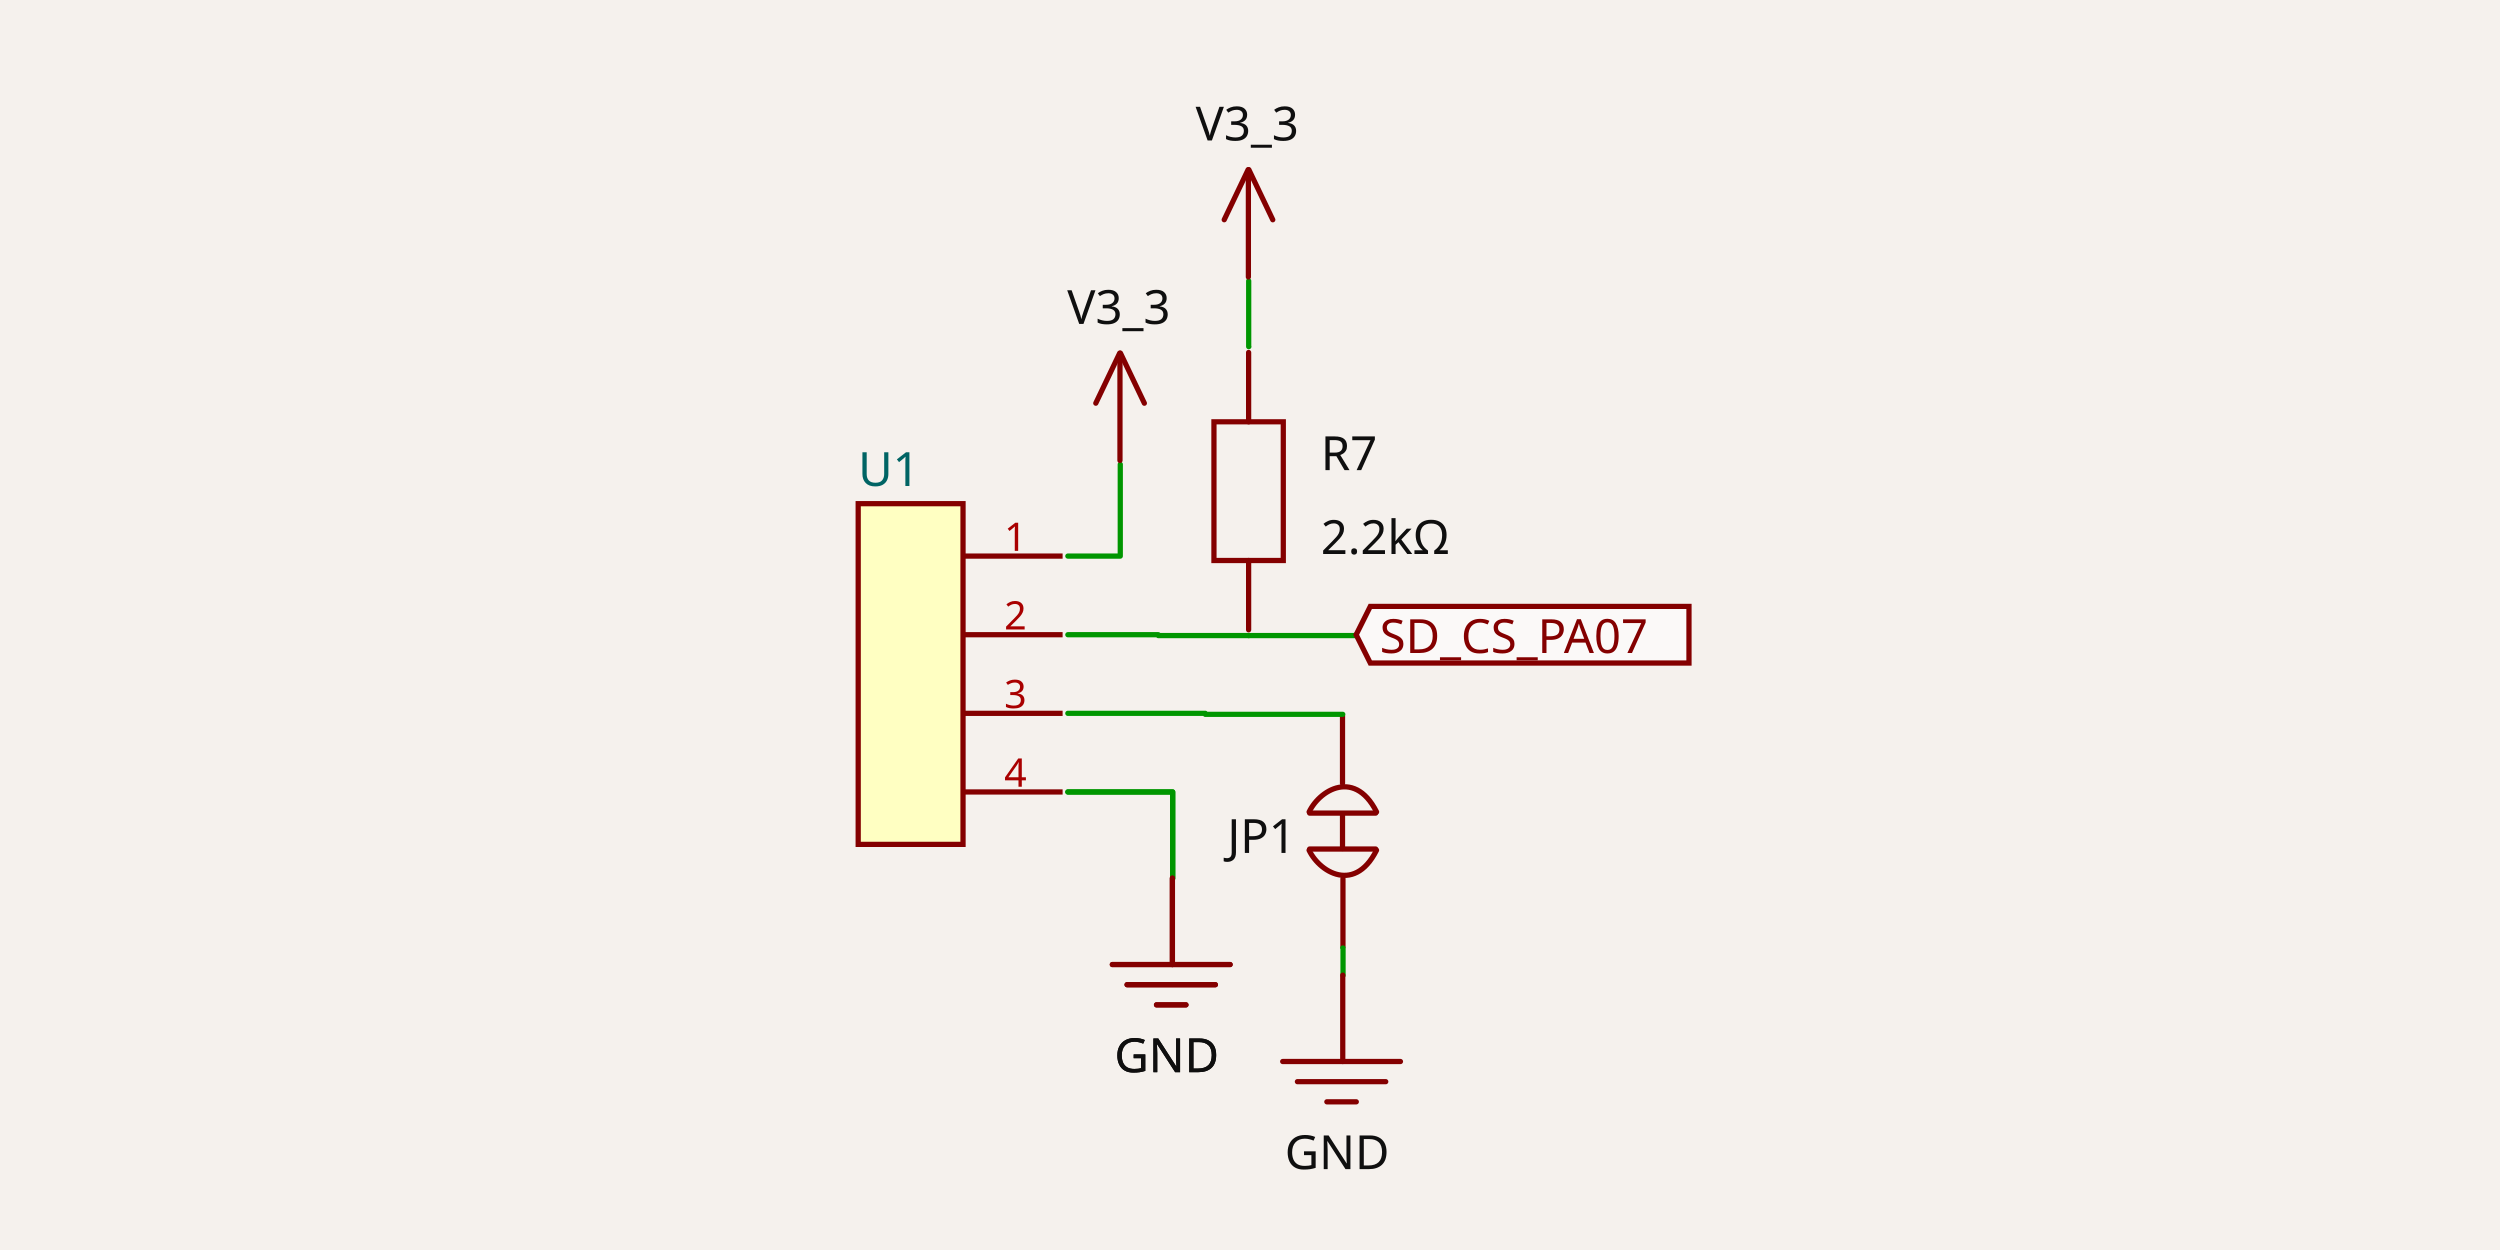
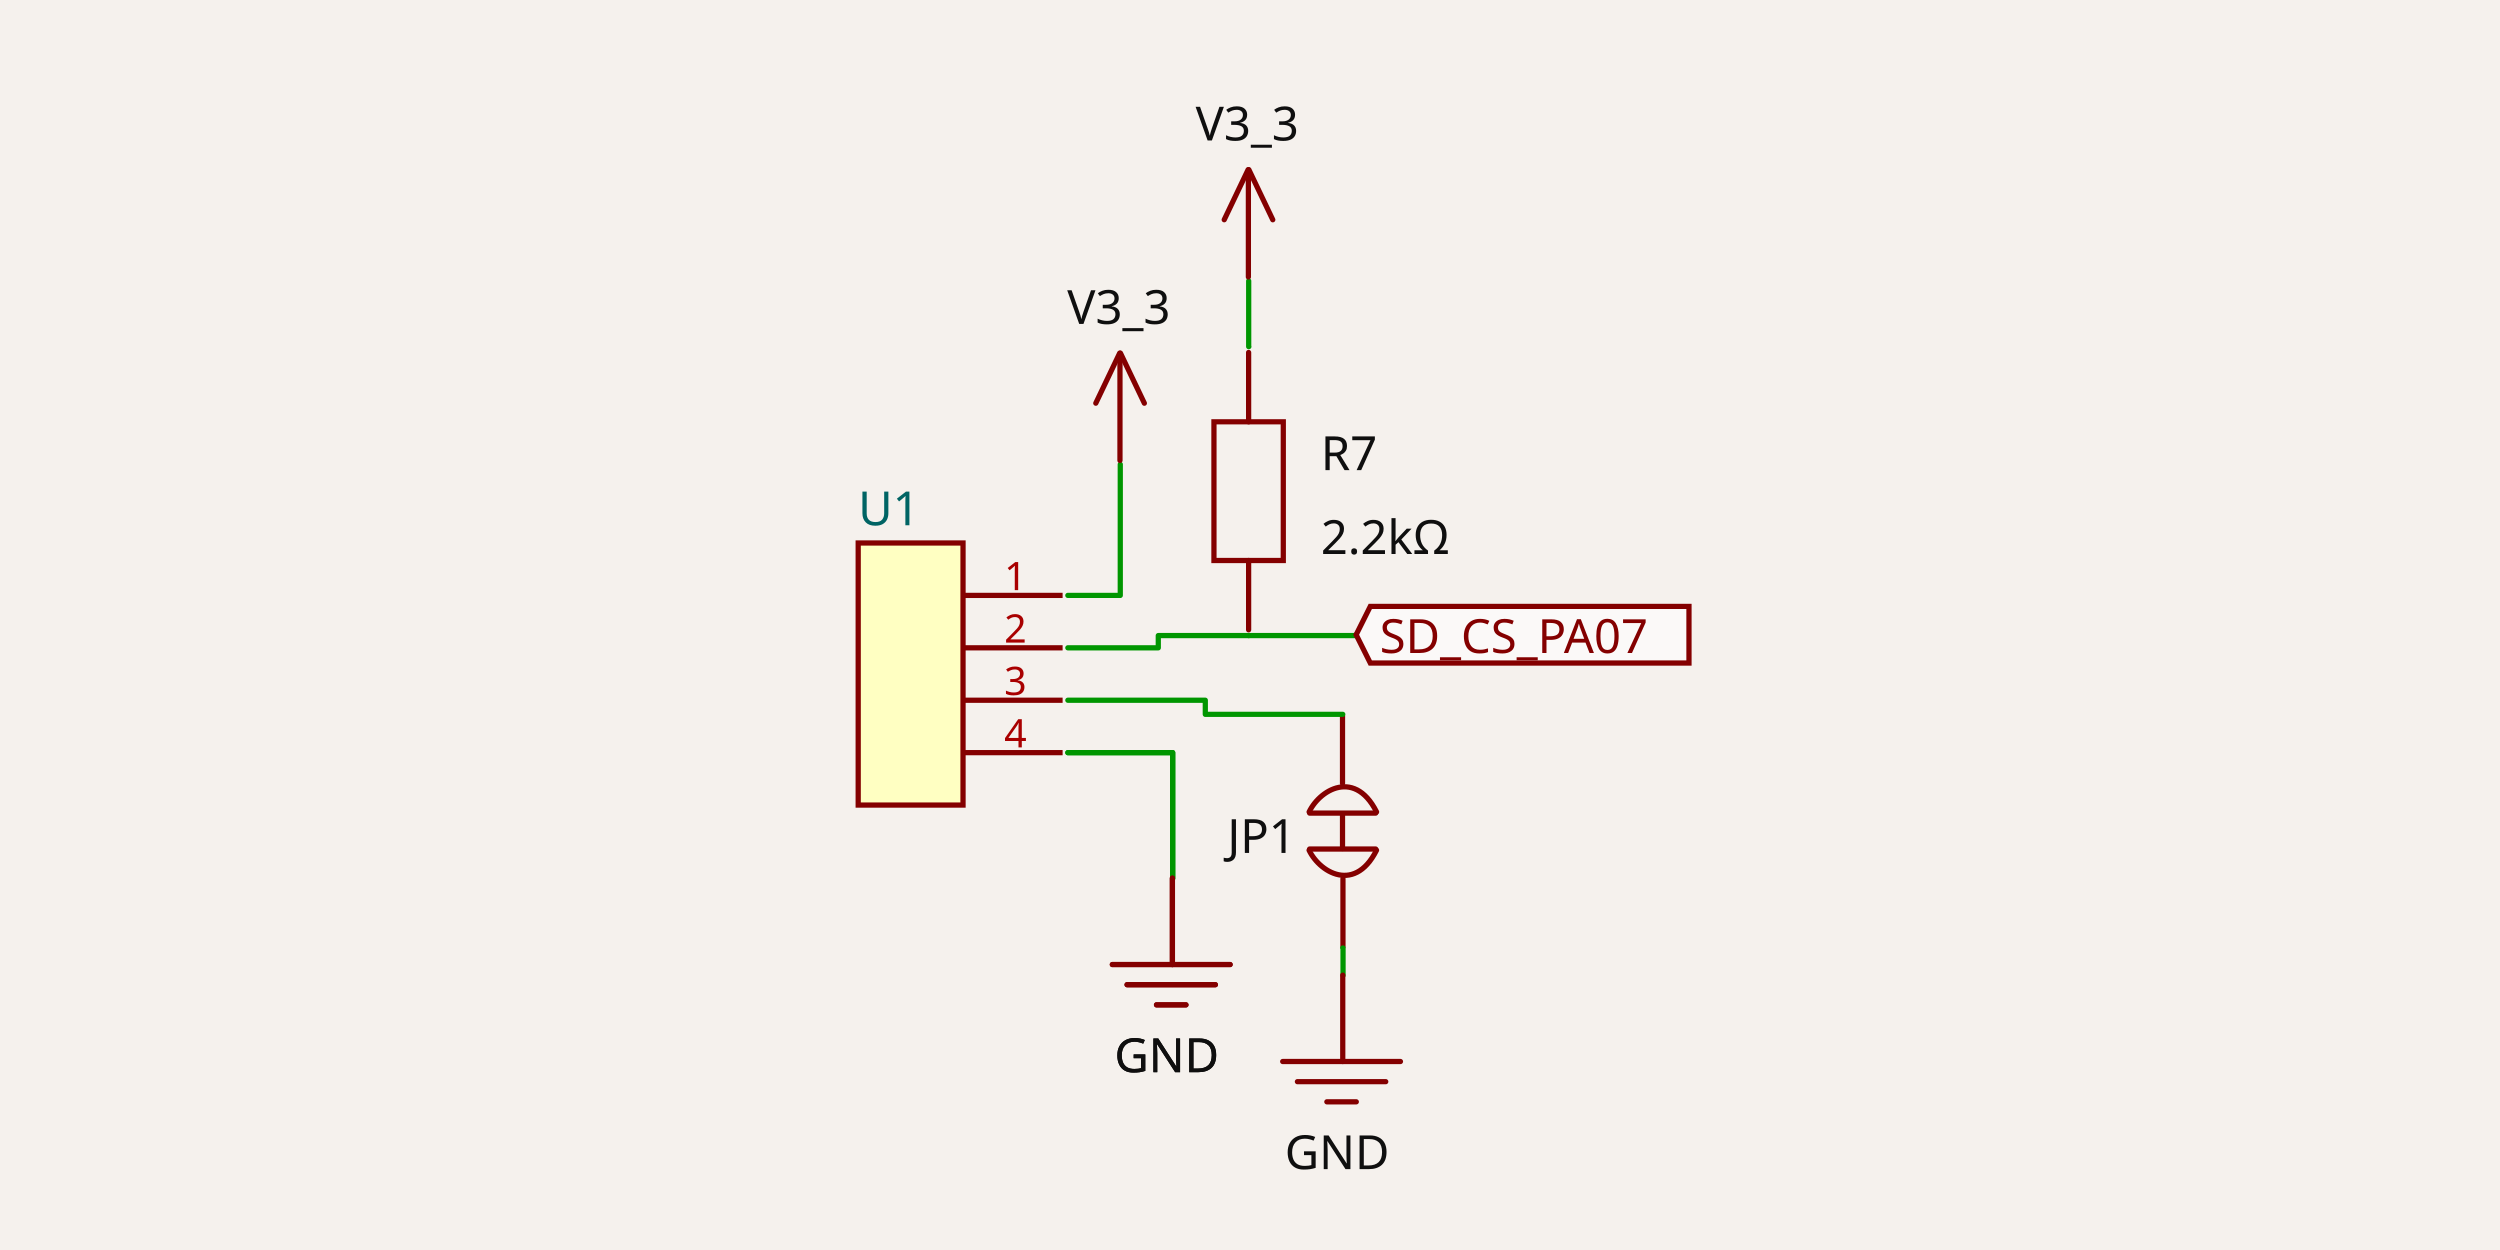
<svg xmlns="http://www.w3.org/2000/svg" width="1200" height="600" style="background-color: rgb(245, 241, 237)" data-real-to-screen-transform="matrix(125.7967125126,0,0,-125.7967125126,437.0932572962,323.5323716874)" data-software-used-string="@tscircuit/core@0.0.555">
  <style>
              .boundary { fill: rgb(245, 241, 237); }
              .schematic-boundary { fill: none; stroke: #fff; }
              .component { fill: none; stroke: rgb(132, 0, 0); }
              .chip { fill: rgb(255, 255, 194); stroke: rgb(132, 0, 0); }
              .component-pin { fill: none; stroke: rgb(132, 0, 0); }
              .trace:hover {
                filter: invert(1);
              }
              .trace:hover .trace-crossing-outline {
                opacity: 0;
              }
              .trace:hover .trace-junction {
                filter: invert(1);
              }
              .text { font-family: sans-serif; fill: rgb(0, 150, 0); }
              .pin-number { fill: rgb(169, 0, 0); }
              .port-label { fill: rgb(0, 100, 100); }
              .component-name { fill: rgb(0, 100, 100); }
            </style>
  <rect class="boundary" x="0" y="0" width="1200" height="600" />
  <g data-circuit-json-type="schematic_component" data-schematic-component-id="schematic_component_0">
-     <rect class="component chip" x="411.934" y="241.765" width="50.319" height="163.536" stroke-width="2.516px" fill="rgb(255, 255, 194)" stroke="rgb(132, 0, 0)" />
-     <rect class="component-overlay" x="411.934" y="241.765" width="50.319" height="163.536" fill="transparent" />
-     <text x="411.934" y="421.654" fill="#006464" text-anchor="start" dominant-baseline="middle" font-family="sans-serif" font-size="22.643px" transform="rotate(0, 411.9339, 421.6538)" />
-     <text x="411.934" y="225.411" fill="#006464" text-anchor="start" dominant-baseline="middle" font-family="sans-serif" font-size="22.643px" transform="rotate(0, 411.9339, 225.4109)">U1</text>
-     <line class="component-pin" x1="510.055" y1="266.924" x2="462.253" y2="266.924" stroke-width="2.516px" />
-     <text class="pin-number" x="487.412" y="264.408" style="font-family: sans-serif;" fill="rgb(169, 0, 0)" text-anchor="middle" dominant-baseline="auto" font-size="18.87px" transform="">1</text>
-     <line class="component-pin" x1="510.055" y1="304.663" x2="462.253" y2="304.663" stroke-width="2.516px" />
-     <text class="pin-number" x="487.412" y="302.147" style="font-family: sans-serif;" fill="rgb(169, 0, 0)" text-anchor="middle" dominant-baseline="auto" font-size="18.87px" transform="">2</text>
-     <line class="component-pin" x1="510.055" y1="342.402" x2="462.253" y2="342.402" stroke-width="2.516px" />
-     <text class="pin-number" x="487.412" y="339.886" style="font-family: sans-serif;" fill="rgb(169, 0, 0)" text-anchor="middle" dominant-baseline="auto" font-size="18.87px" transform="">3</text>
-     <line class="component-pin" x1="510.055" y1="380.141" x2="462.253" y2="380.141" stroke-width="2.516px" />
-     <text class="pin-number" x="487.412" y="377.625" style="font-family: sans-serif;" fill="rgb(169, 0, 0)" text-anchor="middle" dominant-baseline="auto" font-size="18.87px" transform="">4</text>
+     <rect class="component chip" x="411.934" y="260.634" width="50.319" height="125.797" stroke-width="2.516px" fill="rgb(255, 255, 194)" stroke="rgb(132, 0, 0)" />
+     <rect class="component-overlay" x="411.934" y="260.634" width="50.319" height="125.797" fill="transparent" />
+     <text x="411.934" y="402.784" fill="#006464" text-anchor="start" dominant-baseline="middle" font-family="sans-serif" font-size="22.643px" transform="rotate(0, 411.9339, 402.7843)" />
+     <text x="411.934" y="244.28" fill="#006464" text-anchor="start" dominant-baseline="middle" font-family="sans-serif" font-size="22.643px" transform="rotate(0, 411.9339, 244.2804)">U1</text>
+     <line class="component-pin" x1="510.055" y1="285.793" x2="462.253" y2="285.793" stroke-width="2.516px" />
+     <text class="pin-number" x="487.412" y="283.277" style="font-family: sans-serif;" fill="rgb(169, 0, 0)" text-anchor="middle" dominant-baseline="auto" font-size="18.87px" transform="">1</text>
+     <line class="component-pin" x1="510.055" y1="310.953" x2="462.253" y2="310.953" stroke-width="2.516px" />
+     <text class="pin-number" x="487.412" y="308.437" style="font-family: sans-serif;" fill="rgb(169, 0, 0)" text-anchor="middle" dominant-baseline="auto" font-size="18.87px" transform="">2</text>
+     <line class="component-pin" x1="510.055" y1="336.112" x2="462.253" y2="336.112" stroke-width="2.516px" />
+     <text class="pin-number" x="487.412" y="333.596" style="font-family: sans-serif;" fill="rgb(169, 0, 0)" text-anchor="middle" dominant-baseline="auto" font-size="18.87px" transform="">3</text>
+     <line class="component-pin" x1="510.055" y1="361.271" x2="462.253" y2="361.271" stroke-width="2.516px" />
+     <text class="pin-number" x="487.412" y="358.755" style="font-family: sans-serif;" fill="rgb(169, 0, 0)" text-anchor="middle" dominant-baseline="auto" font-size="18.87px" transform="">4</text>
  </g>
  <g data-circuit-json-type="schematic_component" data-schematic-component-id="schematic_component_1">
    <rect class="component-overlay" x="582.696" y="169.182" width="33.284" height="133.135" fill="transparent" />
    <path d="M 599.338 302.317 L 599.338 269.033" stroke="rgb(132, 0, 0)" fill="none" stroke-width="2.516px" stroke-linecap="round" />
    <path d="M 599.338 202.466 L 599.338 169.182" stroke="rgb(132, 0, 0)" fill="none" stroke-width="2.516px" stroke-linecap="round" />
    <path d="M 582.696 235.75 L 582.696 202.466 L 615.98 202.466 L 615.98 269.033 L 582.696 269.033 L 582.696 235.75" stroke="rgb(132, 0, 0)" fill="none" stroke-width="2.516px" stroke-linecap="round" />
    <text x="634.01" y="217.8" fill="rgb(15, 15, 15)" font-family="sans-serif" text-anchor="start" dominant-baseline="middle" font-size="22.643px">R7</text>
    <text x="634.01" y="258.055" fill="rgb(15, 15, 15)" font-family="sans-serif" text-anchor="start" dominant-baseline="middle" font-size="22.643px">2.2kΩ</text>
  </g>
  <g data-circuit-json-type="schematic_component" data-schematic-component-id="schematic_component_2">
    <rect class="component-overlay" x="628.362" y="343.568" width="32.39" height="110.852" fill="transparent" />
    <path d="M 644.619 421.756 L 644.619 454.42" stroke="rgb(132, 0, 0)" fill="none" stroke-width="2.516px" stroke-linecap="round" />
    <path d="M 644.404 343.568 L 644.404 376.057" stroke="rgb(132, 0, 0)" fill="none" stroke-width="2.516px" stroke-linecap="round" />
    <path d="M 644.405 390.534 L 644.405 407.281" stroke="rgb(132, 0, 0)" fill="none" stroke-width="2.516px" stroke-linecap="round" />
    <path d="M 628.626 390.295 L 660.325 390.295" stroke="rgb(132, 0, 0)" fill="none" stroke-width="2.516px" stroke-linecap="round" />
    <path d="M 628.613 407.53 L 660.312 407.53" stroke="rgb(132, 0, 0)" fill="none" stroke-width="2.516px" stroke-linecap="round" />
    <path d="M 660.735 408.115 L 660.735 408.115 L 659.675 410.08 L 658.576 411.849 L 657.442 413.426 L 656.278 414.82 L 655.086 416.036 L 653.872 417.081 L 652.639 417.962 L 651.392 418.685 L 650.133 419.257 L 648.868 419.685 L 647.601 419.975 L 646.334 420.133 L 645.073 420.168 L 643.822 420.084 L 642.584 419.889 L 641.363 419.59 L 640.164 419.192 L 638.99 418.703 L 637.846 418.129 L 636.736 417.478 L 635.663 416.754 L 634.631 415.966 L 633.646 415.119 L 632.71 414.221 L 631.827 413.278 L 631.003 412.296 L 630.24 411.282 L 629.543 410.244 L 628.915 409.186 L 628.362 408.117 L 628.362 408.117" stroke="rgb(132, 0, 0)" fill="none" stroke-width="2.516px" stroke-linecap="round" />
    <path d="M 660.751 389.72 L 660.751 389.72 L 659.691 387.754 L 658.592 385.985 L 657.458 384.408 L 656.294 383.014 L 655.102 381.798 L 653.888 380.753 L 652.655 379.872 L 651.408 379.149 L 650.149 378.577 L 648.884 378.149 L 647.617 377.859 L 646.35 377.701 L 645.089 377.666 L 643.838 377.75 L 642.6 377.945 L 641.379 378.244 L 640.18 378.642 L 639.006 379.131 L 637.862 379.705 L 636.752 380.357 L 635.679 381.08 L 634.647 381.868 L 633.662 382.715 L 632.726 383.613 L 631.843 384.557 L 631.019 385.538 L 630.256 386.552 L 629.559 387.591 L 628.931 388.648 L 628.378 389.717 L 628.378 389.717" stroke="rgb(132, 0, 0)" fill="none" stroke-width="2.516px" stroke-linecap="round" />
    <text x="621.969" y="401.56" fill="rgb(15, 15, 15)" font-family="sans-serif" text-anchor="end" dominant-baseline="middle" font-size="22.643px">JP1</text>
  </g>
  <g class="trace" data-circuit-json-type="schematic_trace" data-schematic-trace-id="schematic_trace_0">
-     <path d="M 599.383 305.077 L 555.977 305.077 L 555.977 304.663 L 512.571 304.663" class="trace-invisible-hover-outline" stroke="rgb(0, 150, 0)" fill="none" stroke-width="20.127px" stroke-linecap="round" opacity="0" stroke-linejoin="round" />
-     <path d="M 599.383 305.077 L 555.977 305.077 L 555.977 304.663 L 512.571 304.663" stroke="rgb(0, 150, 0)" fill="none" stroke-width="2.516px" stroke-linecap="round" stroke-linejoin="round" />
+     <path d="M 599.383 305.077 L 555.977 305.077 L 555.977 310.953 L 512.571 310.953" class="trace-invisible-hover-outline" stroke="rgb(0, 150, 0)" fill="none" stroke-width="20.127px" stroke-linecap="round" opacity="0" stroke-linejoin="round" />
+     <path d="M 599.383 305.077 L 555.977 305.077 L 555.977 310.953 L 512.571 310.953" stroke="rgb(0, 150, 0)" fill="none" stroke-width="2.516px" stroke-linecap="round" stroke-linejoin="round" />
  </g>
  <g class="trace" data-circuit-json-type="schematic_trace" data-schematic-trace-id="schematic_trace_1">
-     <path d="M 644.524 342.884 L 578.547 342.884 L 578.547 342.402 L 512.571 342.402" class="trace-invisible-hover-outline" stroke="rgb(0, 150, 0)" fill="none" stroke-width="20.127px" stroke-linecap="round" opacity="0" stroke-linejoin="round" />
-     <path d="M 644.524 342.884 L 578.547 342.884 L 578.547 342.402 L 512.571 342.402" stroke="rgb(0, 150, 0)" fill="none" stroke-width="2.516px" stroke-linecap="round" stroke-linejoin="round" />
+     <path d="M 644.524 342.884 L 578.547 342.884 L 578.547 336.112 L 512.571 336.112" class="trace-invisible-hover-outline" stroke="rgb(0, 150, 0)" fill="none" stroke-width="20.127px" stroke-linecap="round" opacity="0" stroke-linejoin="round" />
+     <path d="M 644.524 342.884 L 578.547 342.884 L 578.547 336.112 L 512.571 336.112" stroke="rgb(0, 150, 0)" fill="none" stroke-width="2.516px" stroke-linecap="round" stroke-linejoin="round" />
  </g>
  <g class="trace" data-circuit-json-type="schematic_trace" data-schematic-trace-id="schematic_trace_2">
    <path d="M 599.383 305.077 L 650.948 305.077 L 650.948 304.663" class="trace-invisible-hover-outline" stroke="rgb(0, 150, 0)" fill="none" stroke-width="20.127px" stroke-linecap="round" opacity="0" stroke-linejoin="round" />
    <path d="M 599.383 305.077 L 650.948 305.077 L 650.948 304.663" stroke="rgb(0, 150, 0)" fill="none" stroke-width="2.516px" stroke-linecap="round" stroke-linejoin="round" />
  </g>
  <g class="trace" data-circuit-json-type="schematic_trace" data-schematic-trace-id="schematic_trace_3">
    <path d="M 644.508 455.045 L 644.658 455.045 L 644.658 468.199" class="trace-invisible-hover-outline" stroke="rgb(0, 150, 0)" fill="none" stroke-width="20.127px" stroke-linecap="round" opacity="0" stroke-linejoin="round" />
    <path d="M 644.508 455.045 L 644.658 455.045 L 644.658 468.199" stroke="rgb(0, 150, 0)" fill="none" stroke-width="2.516px" stroke-linecap="round" stroke-linejoin="round" />
  </g>
  <g class="trace" data-circuit-json-type="schematic_trace" data-schematic-trace-id="schematic_trace_4">
-     <path d="M 512.571 266.924 L 537.731 266.924 L 537.731 222.895" class="trace-invisible-hover-outline" stroke="rgb(0, 150, 0)" fill="none" stroke-width="20.127px" stroke-linecap="round" opacity="0" stroke-linejoin="round" />
-     <path d="M 512.571 266.924 L 537.731 266.924 L 537.731 222.895" stroke="rgb(0, 150, 0)" fill="none" stroke-width="2.516px" stroke-linecap="round" stroke-linejoin="round" />
+     <path d="M 512.571 285.793 L 537.731 285.793 L 537.731 222.895" class="trace-invisible-hover-outline" stroke="rgb(0, 150, 0)" fill="none" stroke-width="20.127px" stroke-linecap="round" opacity="0" stroke-linejoin="round" />
+     <path d="M 512.571 285.793 L 537.731 285.793 L 537.731 222.895" stroke="rgb(0, 150, 0)" fill="none" stroke-width="2.516px" stroke-linecap="round" stroke-linejoin="round" />
  </g>
  <g class="trace" data-circuit-json-type="schematic_trace" data-schematic-trace-id="schematic_trace_5">
    <path d="M 599.452 166.376 L 599.371 166.376 L 599.371 134.837" class="trace-invisible-hover-outline" stroke="rgb(0, 150, 0)" fill="none" stroke-width="20.127px" stroke-linecap="round" opacity="0" stroke-linejoin="round" />
    <path d="M 599.452 166.376 L 599.371 166.376 L 599.371 134.837" stroke="rgb(0, 150, 0)" fill="none" stroke-width="2.516px" stroke-linecap="round" stroke-linejoin="round" />
  </g>
  <g class="trace" data-circuit-json-type="schematic_trace" data-schematic-trace-id="schematic_trace_6">
-     <path d="M 512.571 380.141 L 562.89 380.141 L 562.89 421.654" class="trace-invisible-hover-outline" stroke="rgb(0, 150, 0)" fill="none" stroke-width="20.127px" stroke-linecap="round" opacity="0" stroke-linejoin="round" />
-     <path d="M 512.571 380.141 L 562.89 380.141 L 562.89 421.654" stroke="rgb(0, 150, 0)" fill="none" stroke-width="2.516px" stroke-linecap="round" stroke-linejoin="round" />
+     <path d="M 512.571 361.271 L 562.89 361.271 L 562.89 421.654" class="trace-invisible-hover-outline" stroke="rgb(0, 150, 0)" fill="none" stroke-width="20.127px" stroke-linecap="round" opacity="0" stroke-linejoin="round" />
+     <path d="M 512.571 361.271 L 562.89 361.271 L 562.89 421.654" stroke="rgb(0, 150, 0)" fill="none" stroke-width="2.516px" stroke-linecap="round" stroke-linejoin="round" />
  </g>
  <g class="trace" data-circuit-json-type="schematic_trace" data-schematic-trace-id="schematic_trace_7">
-     <path d="M 512.571 380.141 L 562.89 380.141 L 562.89 421.654" class="trace-invisible-hover-outline" stroke="rgb(0, 150, 0)" fill="none" stroke-width="20.127px" stroke-linecap="round" opacity="0" stroke-linejoin="round" />
-     <path d="M 512.571 380.141 L 562.89 380.141 L 562.89 421.654" stroke="rgb(0, 150, 0)" fill="none" stroke-width="2.516px" stroke-linecap="round" stroke-linejoin="round" />
+     <path d="M 512.571 361.271 L 562.89 361.271 L 562.89 421.654" class="trace-invisible-hover-outline" stroke="rgb(0, 150, 0)" fill="none" stroke-width="20.127px" stroke-linecap="round" opacity="0" stroke-linejoin="round" />
+     <path d="M 512.571 361.271 L 562.89 361.271 L 562.89 421.654" stroke="rgb(0, 150, 0)" fill="none" stroke-width="2.516px" stroke-linecap="round" stroke-linejoin="round" />
  </g>
  <path class="net-label" d="     M 650.948,304.663     L 657.741,291.077     L 810.709,291.077     L 810.709,318.249     L 657.741,318.249     Z   " fill="rgba(255, 255, 255, 0.6)" stroke="rgb(132, 0, 0)" stroke-width="2.516px" />
  <text class="net-label-text" x="662.269" y="304.663" fill="rgb(132, 0, 0)" text-anchor="start" dominant-baseline="central" font-family="sans-serif" font-variant-numeric="tabular-nums" font-size="22.643px" transform="">SD_CS_PA07</text>
  <rect class="component-overlay" x="615.694" y="468.062" width="56.523" height="60.814" fill="transparent" />
  <path d="M 644.521 468.062 L 644.521 509.529" stroke="rgb(132, 0, 0)" fill="none" stroke-width="2.516px" stroke-linecap="round" />
  <path d="M 615.694 509.525 L 672.218 509.525" stroke="rgb(132, 0, 0)" fill="none" stroke-width="2.516px" stroke-linecap="round" />
  <path d="M 622.76 519.201 L 665.152 519.201" stroke="rgb(132, 0, 0)" fill="none" stroke-width="2.516px" stroke-linecap="round" />
  <path d="M 636.891 528.876 L 651.021 528.876" stroke="rgb(132, 0, 0)" fill="none" stroke-width="2.516px" stroke-linecap="round" />
  <text x="641.812" y="543.611" fill="rgb(15, 15, 15)" font-family="sans-serif" text-anchor="middle" dominant-baseline="hanging" font-size="22.643px">GND</text>
  <rect class="component-overlay" x="525.983" y="169.493" width="23.308" height="51.522" fill="transparent" />
  <path d="M 537.453 169.493 L 525.983 193.529" stroke="rgb(132, 0, 0)" fill="none" stroke-width="2.516px" stroke-linecap="round" />
  <path d="M 537.821 169.506 L 549.291 193.542" stroke="rgb(132, 0, 0)" fill="none" stroke-width="2.516px" stroke-linecap="round" />
  <path d="M 537.585 170.127 L 537.585 221.015" stroke="rgb(132, 0, 0)" fill="none" stroke-width="2.516px" stroke-linecap="round" />
  <text x="537.023" y="162.121" fill="rgb(15, 15, 15)" font-family="sans-serif" text-anchor="middle" dominant-baseline="ideographic" font-size="22.643px">V3_3</text>
  <rect class="component-overlay" x="587.623" y="81.436" width="23.308" height="51.522" fill="transparent" />
  <path d="M 599.093 81.436 L 587.623 105.472" stroke="rgb(132, 0, 0)" fill="none" stroke-width="2.516px" stroke-linecap="round" />
  <path d="M 599.461 81.448 L 610.931 105.484" stroke="rgb(132, 0, 0)" fill="none" stroke-width="2.516px" stroke-linecap="round" />
  <path d="M 599.226 82.07 L 599.226 132.957" stroke="rgb(132, 0, 0)" fill="none" stroke-width="2.516px" stroke-linecap="round" />
  <text x="598.663" y="74.064" fill="rgb(15, 15, 15)" font-family="sans-serif" text-anchor="middle" dominant-baseline="ideographic" font-size="22.643px">V3_3</text>
  <rect class="component-overlay" x="533.927" y="421.518" width="56.523" height="60.814" fill="transparent" />
  <path d="M 562.753 421.518 L 562.753 462.984" stroke="rgb(132, 0, 0)" fill="none" stroke-width="2.516px" stroke-linecap="round" />
  <path d="M 533.927 462.98 L 590.45 462.98" stroke="rgb(132, 0, 0)" fill="none" stroke-width="2.516px" stroke-linecap="round" />
  <path d="M 540.992 472.656 L 583.384 472.656" stroke="rgb(132, 0, 0)" fill="none" stroke-width="2.516px" stroke-linecap="round" />
  <path d="M 555.123 482.331 L 569.253 482.331" stroke="rgb(132, 0, 0)" fill="none" stroke-width="2.516px" stroke-linecap="round" />
  <text x="560.044" y="497.066" fill="rgb(15, 15, 15)" font-family="sans-serif" text-anchor="middle" dominant-baseline="hanging" font-size="22.643px">GND</text>
  <rect class="component-overlay" x="533.927" y="421.518" width="56.523" height="60.814" fill="transparent" />
  <path d="M 562.753 421.518 L 562.753 462.984" stroke="rgb(132, 0, 0)" fill="none" stroke-width="2.516px" stroke-linecap="round" />
  <path d="M 533.927 462.98 L 590.45 462.98" stroke="rgb(132, 0, 0)" fill="none" stroke-width="2.516px" stroke-linecap="round" />
  <path d="M 540.992 472.656 L 583.384 472.656" stroke="rgb(132, 0, 0)" fill="none" stroke-width="2.516px" stroke-linecap="round" />
  <path d="M 555.123 482.331 L 569.253 482.331" stroke="rgb(132, 0, 0)" fill="none" stroke-width="2.516px" stroke-linecap="round" />
  <text x="560.044" y="497.066" fill="rgb(15, 15, 15)" font-family="sans-serif" text-anchor="middle" dominant-baseline="hanging" font-size="22.643px">GND</text>
</svg>
